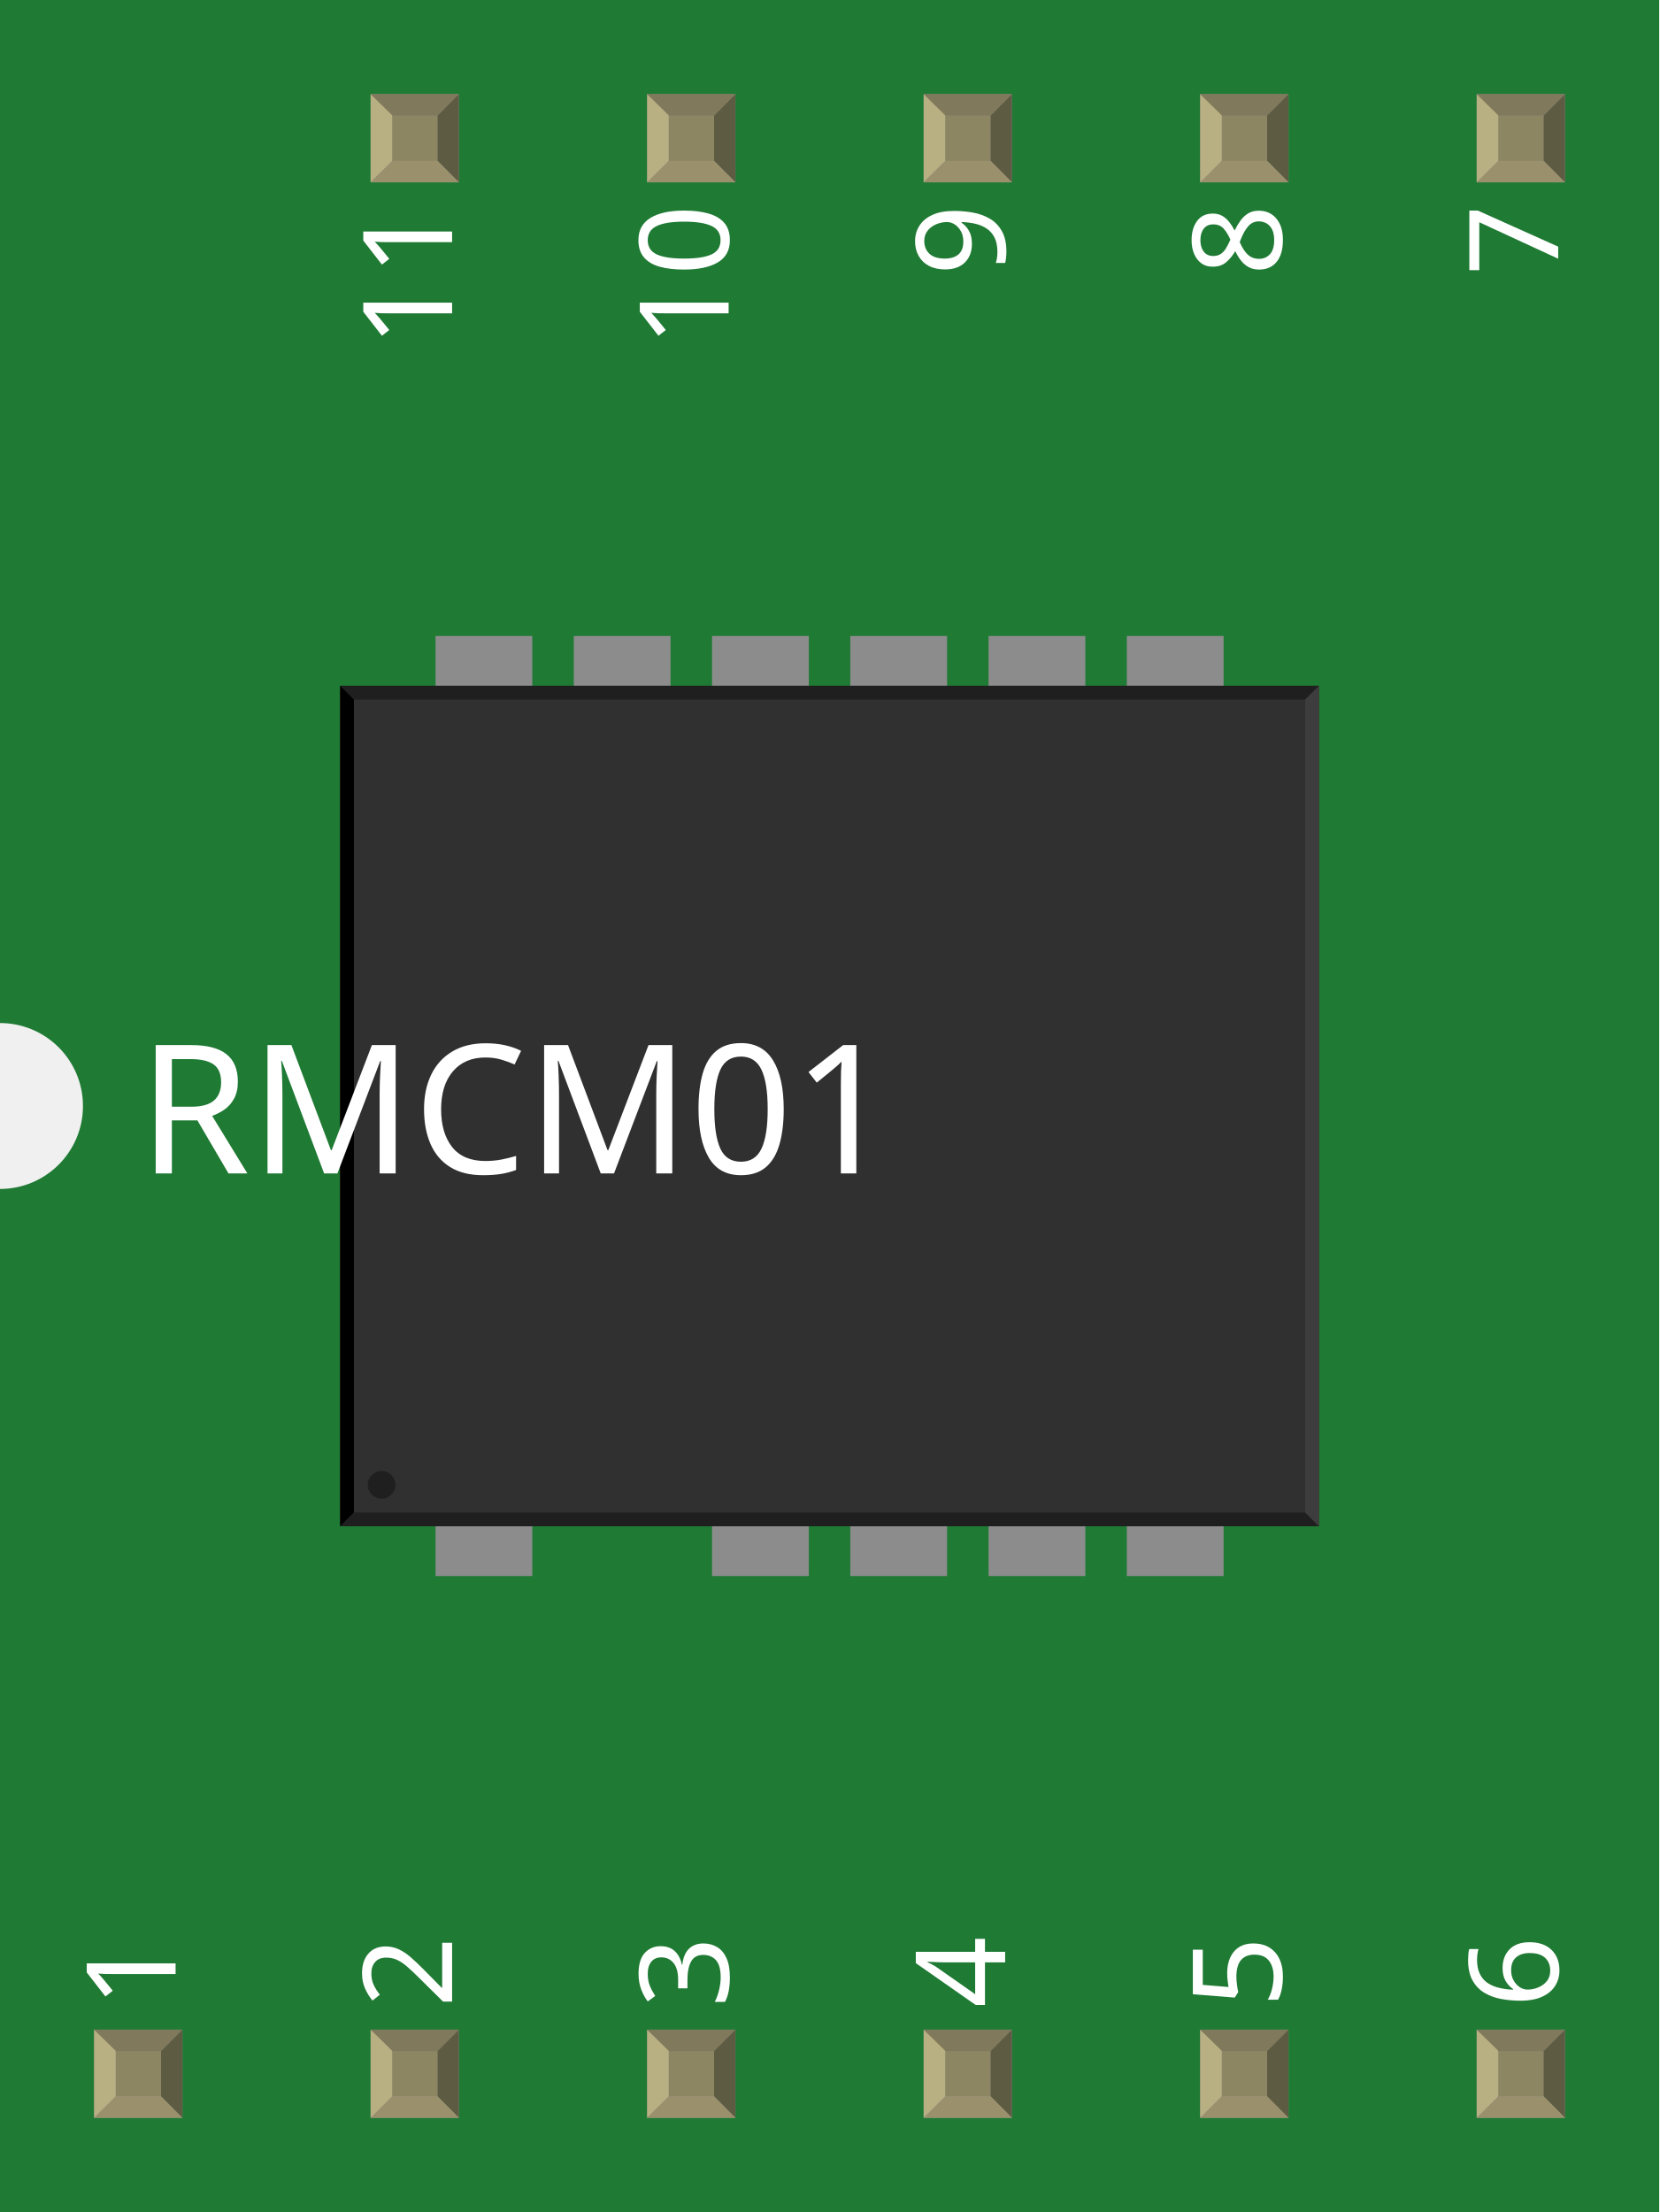
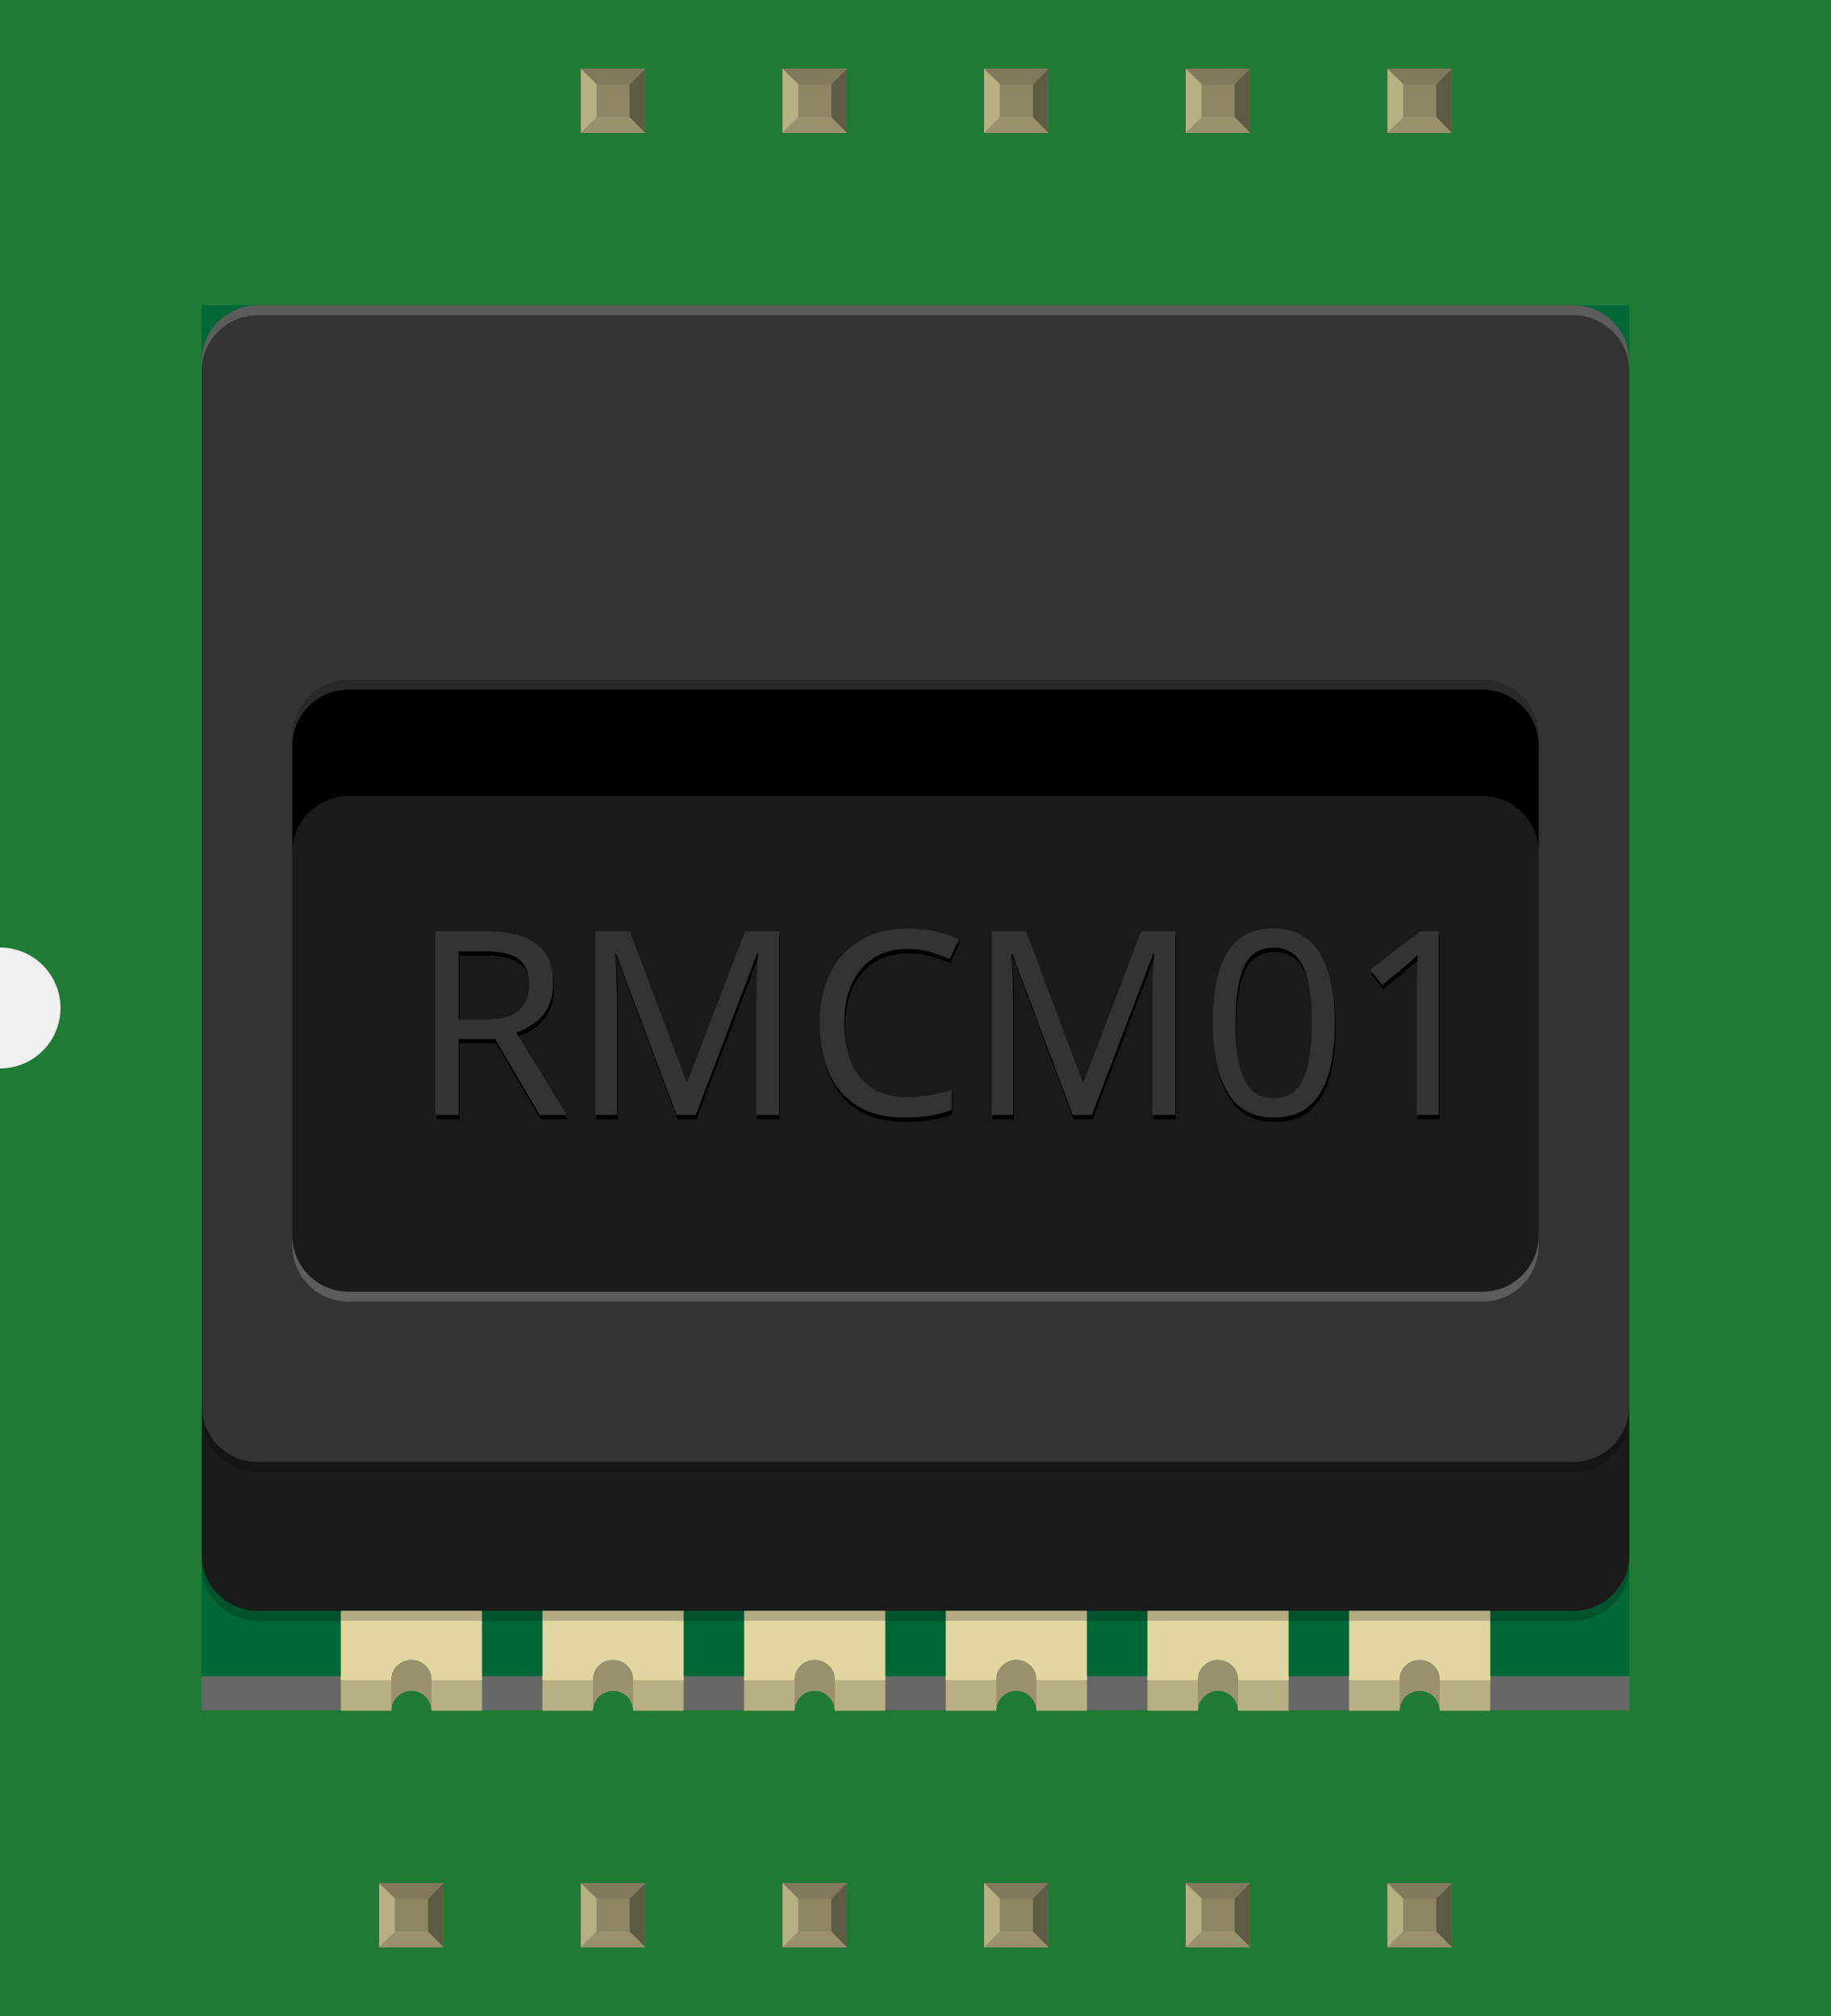
- <svg xmlns="http://www.w3.org/2000/svg" width="0.6in" x="0in" version="1.2" y="0in" height="0.8in" viewBox="0 0 600 800" baseProfile="tiny">
+ <svg xmlns="http://www.w3.org/2000/svg" width="0.908in" x="0in" version="1.2" y="0in" height="1in" viewBox="0 0 908.014 1000" baseProfile="tiny">
  <g id="breadboard">
    <g id="icon">
-       <path fill="#1F7A34" stroke="none" stroke-width="0" d="M0,0L0,370A30,30 0 0 1 0,430L0,800L600,800L600,0L0,0z" />
-       <g transform="translate(-54,60)">
-         <g transform="matrix(0.5, 0, 0, 0.5, 177, 170)">
-           <rect width="70" x="69" y="0" fill="#8c8c8c" connectorname="1" height="80" stroke="none" stroke-linecap="round" stroke-width="0" />
-           <rect width="70" x="169" y="0" fill="#8c8c8c" connectorname="2" height="80" stroke="none" stroke-linecap="round" stroke-width="0" />
-           <rect width="70" x="269" y="0" fill="#8c8c8c" connectorname="3" height="80" stroke="none" stroke-linecap="round" stroke-width="0" />
-           <rect width="70" x="369" y="0" fill="#8c8c8c" connectorname="4" height="80" stroke="none" stroke-linecap="round" stroke-width="0" />
-           <rect width="70" x="469" y="0" fill="#8c8c8c" connectorname="5" height="80" stroke="none" stroke-linecap="round" stroke-width="0" />
-           <rect width="70" x="569" y="0" fill="#8c8c8c" connectorname="6" height="80" stroke="none" stroke-linecap="round" stroke-width="0" />
-           <rect width="70" x="569" y="600" fill="#8c8c8c" connectorname="7" height="80" stroke="none" stroke-linecap="round" stroke-width="0" />
-           <rect width="70" x="469" y="600" fill="#8c8c8c" connectorname="8" height="80" stroke="none" stroke-linecap="round" stroke-width="0" />
-           <rect width="70" x="369" y="600" fill="#8c8c8c" connectorname="9" height="80" stroke="none" stroke-linecap="round" stroke-width="0" />
-           <rect width="70" x="269" y="600" fill="#8c8c8c" connectorname="10" height="80" stroke="none" stroke-linecap="round" stroke-width="0" />
-           <rect width="70" x="69" y="600" fill="#8c8c8c" connectorname="11" height="80" stroke="none" stroke-linecap="round" stroke-width="0" />
-           <rect width="708" x="0" y="36" fill="#303030" height="608" stroke="none" stroke-width="0" />
-           <polygon fill="#1f1f1f" points="0,36 708,36 698,46 10,46" />
-           <polygon fill="#1f1f1f" points="0,644 708,644 698,634 10,634" />
-           <polygon fill="#000000" points="0,36 0,644 10,634 10,46" />
-           <polygon fill="#3d3d3d" points="708,36 708,644 698,634 698,46" />
-           <circle fill="#1f1f1f" cx="30" cy="614" stroke="none" r="10" stroke-width="0" />
+       <path fill="#1F7A34" stroke="none" stroke-width="0" d="M0,0L0,470A30,30 0 0 1 0,530L0,1000L908.014,1000L908.014,0L0,0z" />
+       <g transform="translate(100,151.403)">
+         <path fill="#666666" d="M0,680l0,16.903l94.069,0c0.167,-5.375,4.514,-9.694,9.931,-9.694s9.764,4.333,9.931,9.694l80.153,0c0.167,-5.375,4.514,-9.694,9.931,-9.694s9.764,4.333,9.931,9.694l80.153,0c0.167,-5.375,4.514,-9.694,9.931,-9.694s9.764,4.333,9.931,9.694l80.153,0c0.167,-5.375,4.5,-9.694,9.931,-9.694c5.417,0,9.764,4.333,9.931,9.694l80.153,0c0.167,-5.375,4.5,-9.694,9.931,-9.694c5.417,0,9.764,4.333,9.931,9.694l80.153,0c0.167,-5.375,4.5,-9.694,9.931,-9.694c5.417,0,9.764,4.333,9.931,9.694l94.056,0L708.056,680L0,680z" />
+         <g>
+           <g>
+             <path fill="#B8AF82" d="M569.014,662.819l0,34.375l25.014,0c0,-5.5,4.458,-9.986,9.986,-9.986c5.5,0,9.986,4.472,9.986,9.986l25.028,0l0,-34.375L569.014,662.819z" />
+           </g>
+           <g>
+             <path fill="#B8AF82" d="M469.014,662.819l0,34.375l25.014,0c0,-5.5,4.458,-9.986,9.986,-9.986c5.5,0,9.986,4.472,9.986,9.986l25.028,0l0,-34.375L469.014,662.819z" />
+           </g>
+           <g>
+             <path fill="#B8AF82" d="M369.014,662.819l0,34.375l25.014,0c0,-5.5,4.458,-9.986,9.986,-9.986c5.5,0,9.986,4.472,9.986,9.986l25.028,0l0,-34.375L369.014,662.819z" />
+           </g>
+           <g>
+             <path fill="#B8AF82" d="M269.014,662.819l0,34.375l25.014,0c0,-5.5,4.472,-9.986,9.986,-9.986s9.986,4.472,9.986,9.986l25.028,0l0,-34.375L269.014,662.819z" />
+           </g>
+           <g>
+             <path fill="#B8AF82" d="M169.014,662.819l0,34.375l25.014,0c0,-5.5,4.472,-9.986,9.986,-9.986s9.986,4.472,9.986,9.986l25.028,0l0,-34.375L169.014,662.819z" />
+           </g>
+           <g>
+             <path fill="#B8AF82" d="M69.014,662.819l0,34.375l25.014,0c0,-5.5,4.472,-9.986,9.986,-9.986s9.986,4.472,9.986,9.986l25.028,0l0,-34.375L69.014,662.819z" />
+           </g>
        </g>
-       </g>
-       <text x="50" y="424.375" font-family="OCRA" fill="white" text-anchor="start" stroke="none" id="label" stroke-width="0" font-size="65">RMCM01</text>
-       <g transform="translate(63.5,726.05)">
-         <g transform="rotate(-90)">
-           <text x="0" y="0" font-family="OCRA" fill="white" text-anchor="start" stroke="none" stroke-width="0" font-size="45">1</text>
+         <rect width="708.014" x="0" fill="#006837" height="680" />
+         <path fill="#1A1A1A" d="M708,517.097c0,-15.278,-12.5,-27.778,-27.778,-27.778L27.778,489.319c-15.278,0,-27.778,12.5,-27.778,27.778l0,102.764c0,15.278,12.5,27.778,27.778,27.778l652.458,0c15.278,0,27.778,-12.5,27.778,-27.778L708.014,517.097z" />
+         <path fill="#333333" d="M708,546.014c0,15.278,-12.5,27.778,-27.778,27.778L27.778,573.792c-15.278,0,-27.778,-12.5,-27.778,-27.778L0,27.778c0,-15.278,12.5,-27.778,27.778,-27.778l652.458,0c15.278,0,27.778,12.5,27.778,27.778L708.014,546.014z" />
+         <path fill="#1A1A1A" d="M663.028,461.542c0,15.278,-12.5,27.778,-27.778,27.778l-562.5,0c-15.278,0,-27.778,-12.5,-27.778,-27.778l0,-243.056c0,-15.278,12.5,-27.778,27.778,-27.778l562.5,0c15.278,0,27.778,12.5,27.778,27.778L663.028,461.542z" />
+         <path d="M663.028,218.486c0,-15.278,-12.5,-27.778,-27.778,-27.778l-562.5,0c-15.278,0,-27.778,12.5,-27.778,27.778l0,52.778c0,-15.278,12.5,-27.778,27.778,-27.778l562.5,0c15.278,0,27.778,12.5,27.778,27.778L663.028,218.486z" />
+         <text font-family="'DroidSans'" transform="matrix(1, 0, 0, 1, 104, 403.815)" font-size="127.651">RMCM01</text>
+         <text fill="#333333" font-family="'DroidSans'" transform="matrix(1, 0, 0, 1, 103.567, 401.646)" font-size="127.651">RMCM01</text>
+         <g>
+           <g>
+             <path fill="#E2D6A1" d="M569.014,647.639l0,34.375l25.014,0c0,-5.5,4.458,-9.986,9.986,-9.986c5.5,0,9.986,4.472,9.986,9.986l25.028,0L639.028,647.639L569.014,647.639z" />
+           </g>
+           <g>
+             <path fill="#E2D6A1" d="M469.014,647.639l0,34.375l25.014,0c0,-5.5,4.458,-9.986,9.986,-9.986c5.5,0,9.986,4.472,9.986,9.986l25.028,0L539.028,647.639L469.014,647.639z" />
+           </g>
+           <g>
+             <path fill="#E2D6A1" d="M369.014,647.639l0,34.375l25.014,0c0,-5.5,4.458,-9.986,9.986,-9.986c5.5,0,9.986,4.472,9.986,9.986l25.028,0L439.028,647.639L369.014,647.639z" />
+           </g>
+           <g>
+             <path fill="#E2D6A1" d="M269.014,647.639l0,34.375l25.014,0c0,-5.5,4.472,-9.986,9.986,-9.986s9.986,4.472,9.986,9.986l25.028,0L339.028,647.639L269.014,647.639z" />
+           </g>
+           <g>
+             <path fill="#E2D6A1" d="M169.014,647.639l0,34.375l25.014,0c0,-5.5,4.472,-9.986,9.986,-9.986s9.986,4.472,9.986,9.986l25.028,0L239.028,647.639L169.014,647.639z" />
+           </g>
+           <g>
+             <path fill="#E2D6A1" d="M69.014,647.639l0,34.375l25.014,0c0,-5.5,4.472,-9.986,9.986,-9.986s9.986,4.472,9.986,9.986l25.028,0L139.028,647.639L69.014,647.639z" />
+           </g>
        </g>
-       </g>
-       <g transform="translate(163.5,726.05)">
-         <g transform="rotate(-90)">
-           <text x="0" y="0" font-family="OCRA" fill="white" text-anchor="start" stroke="none" stroke-width="0" font-size="45">2</text>
+         <g>
+           <g>
+             <path fill="#9A916C" d="M594.028,682.014c0,-5.5,4.458,-9.986,9.986,-9.986c5.5,0,9.986,4.472,9.986,9.986l0,15.181c0,-5.5,-4.472,-9.986,-9.986,-9.986c-5.514,0,-9.986,4.472,-9.986,9.986L594.028,682.014z" />
+           </g>
+           <g>
+             <path fill="#9A916C" d="M494.028,682.014c0,-5.5,4.458,-9.986,9.986,-9.986c5.5,0,9.986,4.472,9.986,9.986l0,15.181c0,-5.5,-4.472,-9.986,-9.986,-9.986c-5.514,0,-9.986,4.472,-9.986,9.986L494.028,682.014z" />
+           </g>
+           <g>
+             <path fill="#9A916C" d="M394.028,682.014c0,-5.5,4.458,-9.986,9.986,-9.986c5.5,0,9.986,4.472,9.986,9.986l0,15.181c0,-5.5,-4.472,-9.986,-9.986,-9.986c-5.514,0,-9.986,4.472,-9.986,9.986L394.028,682.014z" />
+           </g>
+           <g>
+             <path fill="#9A916C" d="M294.028,682.014c0,-5.5,4.472,-9.986,9.986,-9.986s9.986,4.472,9.986,9.986l0,15.181c0,-5.5,-4.472,-9.986,-9.986,-9.986s-9.986,4.472,-9.986,9.986L294.028,682.014z" />
+           </g>
+           <g>
+             <path fill="#9A916C" d="M194.014,682.014c0,-5.5,4.472,-9.986,9.986,-9.986s9.986,4.472,9.986,9.986l0,15.181c0,-5.5,-4.472,-9.986,-9.986,-9.986s-9.986,4.472,-9.986,9.986L194.014,682.014z" />
+           </g>
+           <g>
+             <path fill="#9A916C" d="M94.014,682.014c0,-5.5,4.472,-9.986,9.986,-9.986s9.986,4.472,9.986,9.986l0,15.181c0,-5.5,-4.472,-9.986,-9.986,-9.986s-9.986,4.472,-9.986,9.986L94.014,682.014z" />
+           </g>
        </g>
-       </g>
-       <g transform="translate(163.5,73.95)">
-         <g transform="rotate(-90)">
-           <text x="0" y="0" font-family="OCRA" fill="white" text-anchor="end" stroke="none" stroke-width="0" font-size="45">11</text>
-         </g>
-       </g>
-       <g transform="translate(263.5,726.05)">
-         <g transform="rotate(-90)">
-           <text x="0" y="0" font-family="OCRA" fill="white" text-anchor="start" stroke="none" stroke-width="0" font-size="45">3</text>
-         </g>
-       </g>
-       <g transform="translate(263.5,73.95)">
-         <g transform="rotate(-90)">
-           <text x="0" y="0" font-family="OCRA" fill="white" text-anchor="end" stroke="none" stroke-width="0" font-size="45">10</text>
-         </g>
-       </g>
-       <g transform="translate(363.5,726.05)">
-         <g transform="rotate(-90)">
-           <text x="0" y="0" font-family="OCRA" fill="white" text-anchor="start" stroke="none" stroke-width="0" font-size="45">4</text>
-         </g>
-       </g>
-       <g transform="translate(363.5,73.95)">
-         <g transform="rotate(-90)">
-           <text x="0" y="0" font-family="OCRA" fill="white" text-anchor="end" stroke="none" stroke-width="0" font-size="45">9</text>
-         </g>
-       </g>
-       <g transform="translate(463.5,726.05)">
-         <g transform="rotate(-90)">
-           <text x="0" y="0" font-family="OCRA" fill="white" text-anchor="start" stroke="none" stroke-width="0" font-size="45">5</text>
-         </g>
-       </g>
-       <g transform="translate(463.5,73.95)">
-         <g transform="rotate(-90)">
-           <text x="0" y="0" font-family="OCRA" fill="white" text-anchor="end" stroke="none" stroke-width="0" font-size="45">8</text>
-         </g>
-       </g>
-       <g transform="translate(563.5,726.05)">
-         <g transform="rotate(-90)">
-           <text x="0" y="0" font-family="OCRA" fill="white" text-anchor="start" stroke="none" stroke-width="0" font-size="45">6</text>
-         </g>
-       </g>
-       <g transform="translate(563.5,73.95)">
-         <g transform="rotate(-90)">
-           <text x="0" y="0" font-family="OCRA" fill="white" text-anchor="end" stroke="none" stroke-width="0" font-size="45">7</text>
+         <g>
+           <path opacity="0.2" d="M708,624.806c0,15.278,-12.5,27.778,-27.778,27.778L27.778,652.583c-15.278,0,-27.778,-12.5,-27.778,-27.778L0,619.861c0,15.278,12.5,27.778,27.778,27.778l652.458,0c15.278,0,27.778,-12.5,27.778,-27.778L708.014,624.806z" />
+           <path opacity="0.2" fill="#FFFFFF" d="M708,32.708c0,-15.278,-12.5,-27.778,-27.778,-27.778L27.778,4.931c-15.278,0,-27.778,12.5,-27.778,27.778L0,27.778c0,-15.278,12.5,-27.778,27.778,-27.778l652.458,0c15.278,0,27.778,12.5,27.778,27.778L708.014,32.708z" />
+           <path opacity="0.2" d="M0,550.931c0,15.278,12.5,27.778,27.778,27.778l652.458,0c15.278,0,27.778,-12.5,27.778,-27.778l0,-4.917c0,15.278,-12.5,27.778,-27.778,27.778L27.778,573.792c-15.278,0,-27.778,-12.5,-27.778,-27.778L0,550.931z" />
+           <path opacity="0.2" d="M663.028,218.472c0,-15.278,-12.5,-27.778,-27.778,-27.778l-562.5,0c-15.278,0,-27.778,12.5,-27.778,27.778l0,-4.931c0,-15.278,12.5,-27.778,27.778,-27.778l562.5,0c15.278,0,27.778,12.5,27.778,27.778L663.028,218.472z" />
+           <path opacity="0.2" fill="#FFFFFF" d="M44.972,466.458c0,15.278,12.5,27.778,27.778,27.778l562.5,0c15.278,0,27.778,-12.5,27.778,-27.778l0,-4.917c0,15.278,-12.5,27.778,-27.778,27.778l-562.5,0c-15.278,0,-27.778,-12.5,-27.778,-27.778L44.972,466.458z" />
        </g>
      </g>
    </g>
-     <g transform="translate(34.035,734.05)">
+     <g transform="translate(188.042,934.05)">
      <rect width="31.93" x="0" y="0" fill="#8D8C8C" height="31.9" id="connector0pin" />
      <rect width="16.444" x="7.792" y="7.735" fill="#8C8663" height="16.415" />
      <polygon fill="#B8AF82" points="0,31.9,7.792,24.137,7.792,6.972,0,0" />
      <polygon fill="#80795B" points="24.208,7.763,7.903,7.763,0,0,31.93,0" />
      <polygon fill="#5E5B43" points="24.208,24.137,24.208,7.763,31.93,0,31.93,31.9" />
      <polygon fill="#9A916C" points="0,31.9,7.875,24.137,24.208,24.137,31.93,31.9" />
    </g>
-     <g transform="translate(134.035,734.05)">
+     <g transform="translate(288.042,934.05)">
      <rect width="31.93" x="0" y="0" fill="#8D8C8C" height="31.9" id="connector1pin" />
      <rect width="16.444" x="7.792" y="7.735" fill="#8C8663" height="16.415" />
      <polygon fill="#B8AF82" points="0,31.9,7.792,24.137,7.792,6.972,0,0" />
      <polygon fill="#80795B" points="24.208,7.763,7.903,7.763,0,0,31.93,0" />
      <polygon fill="#5E5B43" points="24.208,24.137,24.208,7.763,31.93,0,31.93,31.9" />
      <polygon fill="#9A916C" points="0,31.9,7.875,24.137,24.208,24.137,31.93,31.9" />
    </g>
-     <g transform="translate(134.035,34.05)">
+     <g transform="translate(288.042,34.05)">
      <rect width="31.93" x="0" y="0" fill="#8D8C8C" height="31.9" id="connector10pin" />
      <rect width="16.444" x="7.792" y="7.735" fill="#8C8663" height="16.415" />
      <polygon fill="#B8AF82" points="0,31.9,7.792,24.137,7.792,6.972,0,0" />
      <polygon fill="#80795B" points="24.208,7.763,7.903,7.763,0,0,31.93,0" />
      <polygon fill="#5E5B43" points="24.208,24.137,24.208,7.763,31.93,0,31.93,31.9" />
      <polygon fill="#9A916C" points="0,31.9,7.875,24.137,24.208,24.137,31.93,31.9" />
    </g>
-     <g transform="translate(234.035,734.05)">
+     <g transform="translate(388.042,934.05)">
      <rect width="31.93" x="0" y="0" fill="#8D8C8C" height="31.9" id="connector2pin" />
      <rect width="16.444" x="7.792" y="7.735" fill="#8C8663" height="16.415" />
      <polygon fill="#B8AF82" points="0,31.9,7.792,24.137,7.792,6.972,0,0" />
      <polygon fill="#80795B" points="24.208,7.763,7.903,7.763,0,0,31.93,0" />
      <polygon fill="#5E5B43" points="24.208,24.137,24.208,7.763,31.93,0,31.93,31.9" />
      <polygon fill="#9A916C" points="0,31.9,7.875,24.137,24.208,24.137,31.93,31.9" />
    </g>
-     <g transform="translate(234.035,34.05)">
+     <g transform="translate(388.042,34.05)">
      <rect width="31.93" x="0" y="0" fill="#8D8C8C" height="31.9" id="connector9pin" />
      <rect width="16.444" x="7.792" y="7.735" fill="#8C8663" height="16.415" />
      <polygon fill="#B8AF82" points="0,31.9,7.792,24.137,7.792,6.972,0,0" />
      <polygon fill="#80795B" points="24.208,7.763,7.903,7.763,0,0,31.93,0" />
      <polygon fill="#5E5B43" points="24.208,24.137,24.208,7.763,31.93,0,31.93,31.9" />
      <polygon fill="#9A916C" points="0,31.9,7.875,24.137,24.208,24.137,31.93,31.9" />
    </g>
-     <g transform="translate(334.035,734.05)">
+     <g transform="translate(488.042,934.05)">
      <rect width="31.93" x="0" y="0" fill="#8D8C8C" height="31.9" id="connector3pin" />
      <rect width="16.444" x="7.792" y="7.735" fill="#8C8663" height="16.415" />
      <polygon fill="#B8AF82" points="0,31.9,7.792,24.137,7.792,6.972,0,0" />
      <polygon fill="#80795B" points="24.208,7.763,7.903,7.763,0,0,31.93,0" />
      <polygon fill="#5E5B43" points="24.208,24.137,24.208,7.763,31.93,0,31.93,31.9" />
      <polygon fill="#9A916C" points="0,31.9,7.875,24.137,24.208,24.137,31.93,31.9" />
    </g>
-     <g transform="translate(334.035,34.05)">
+     <g transform="translate(488.042,34.05)">
      <rect width="31.93" x="0" y="0" fill="#8D8C8C" height="31.9" id="connector8pin" />
      <rect width="16.444" x="7.792" y="7.735" fill="#8C8663" height="16.415" />
      <polygon fill="#B8AF82" points="0,31.9,7.792,24.137,7.792,6.972,0,0" />
      <polygon fill="#80795B" points="24.208,7.763,7.903,7.763,0,0,31.93,0" />
      <polygon fill="#5E5B43" points="24.208,24.137,24.208,7.763,31.93,0,31.93,31.9" />
      <polygon fill="#9A916C" points="0,31.9,7.875,24.137,24.208,24.137,31.93,31.9" />
    </g>
-     <g transform="translate(434.035,734.05)">
+     <g transform="translate(588.042,934.05)">
      <rect width="31.93" x="0" y="0" fill="#8D8C8C" height="31.9" id="connector4pin" />
      <rect width="16.444" x="7.792" y="7.735" fill="#8C8663" height="16.415" />
      <polygon fill="#B8AF82" points="0,31.9,7.792,24.137,7.792,6.972,0,0" />
      <polygon fill="#80795B" points="24.208,7.763,7.903,7.763,0,0,31.93,0" />
      <polygon fill="#5E5B43" points="24.208,24.137,24.208,7.763,31.93,0,31.93,31.9" />
      <polygon fill="#9A916C" points="0,31.9,7.875,24.137,24.208,24.137,31.93,31.9" />
    </g>
-     <g transform="translate(434.035,34.05)">
+     <g transform="translate(588.042,34.05)">
      <rect width="31.93" x="0" y="0" fill="#8D8C8C" height="31.9" id="connector7pin" />
      <rect width="16.444" x="7.792" y="7.735" fill="#8C8663" height="16.415" />
      <polygon fill="#B8AF82" points="0,31.9,7.792,24.137,7.792,6.972,0,0" />
      <polygon fill="#80795B" points="24.208,7.763,7.903,7.763,0,0,31.93,0" />
      <polygon fill="#5E5B43" points="24.208,24.137,24.208,7.763,31.93,0,31.93,31.9" />
      <polygon fill="#9A916C" points="0,31.9,7.875,24.137,24.208,24.137,31.93,31.9" />
    </g>
-     <g transform="translate(534.035,734.05)">
+     <g transform="translate(688.042,934.05)">
      <rect width="31.93" x="0" y="0" fill="#8D8C8C" height="31.9" id="connector5pin" />
      <rect width="16.444" x="7.792" y="7.735" fill="#8C8663" height="16.415" />
      <polygon fill="#B8AF82" points="0,31.9,7.792,24.137,7.792,6.972,0,0" />
      <polygon fill="#80795B" points="24.208,7.763,7.903,7.763,0,0,31.93,0" />
      <polygon fill="#5E5B43" points="24.208,24.137,24.208,7.763,31.93,0,31.93,31.9" />
      <polygon fill="#9A916C" points="0,31.9,7.875,24.137,24.208,24.137,31.93,31.9" />
    </g>
-     <g transform="translate(534.035,34.05)">
+     <g transform="translate(688.042,34.05)">
      <rect width="31.93" x="0" y="0" fill="#8D8C8C" height="31.9" id="connector6pin" />
      <rect width="16.444" x="7.792" y="7.735" fill="#8C8663" height="16.415" />
      <polygon fill="#B8AF82" points="0,31.9,7.792,24.137,7.792,6.972,0,0" />
      <polygon fill="#80795B" points="24.208,7.763,7.903,7.763,0,0,31.93,0" />
      <polygon fill="#5E5B43" points="24.208,24.137,24.208,7.763,31.93,0,31.93,31.9" />
      <polygon fill="#9A916C" points="0,31.9,7.875,24.137,24.208,24.137,31.93,31.9" />
    </g>
  </g>
</svg>
